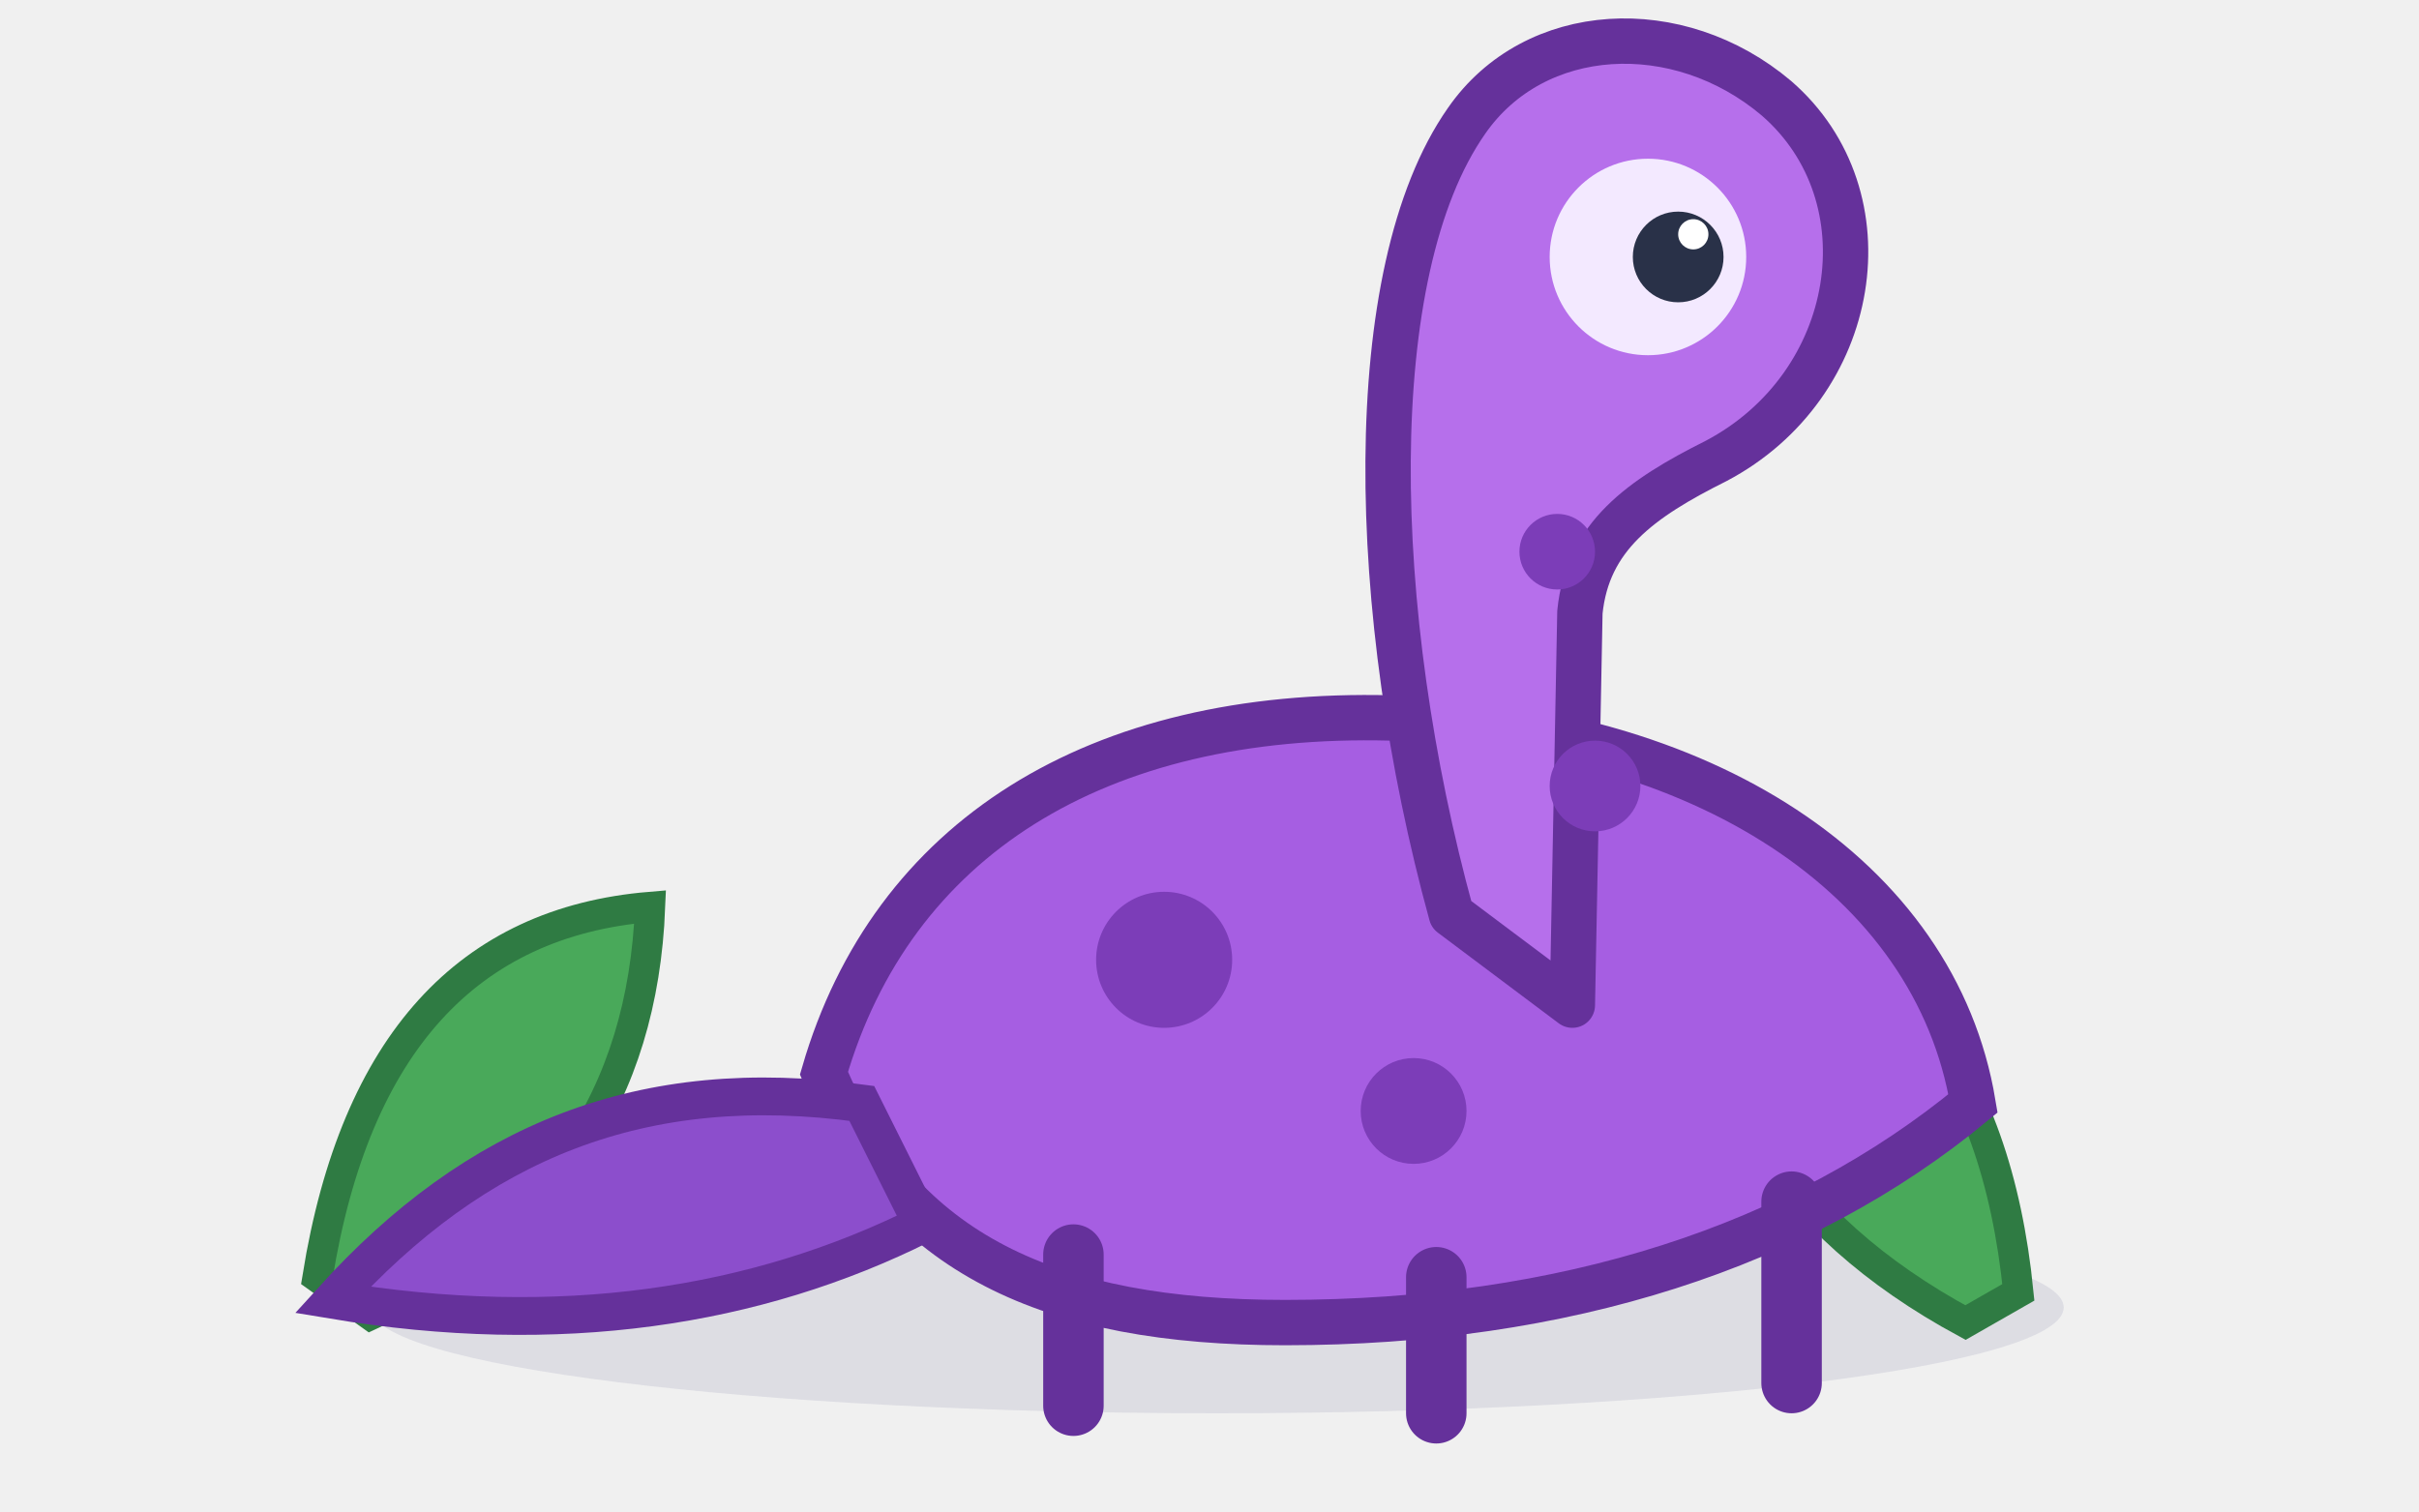
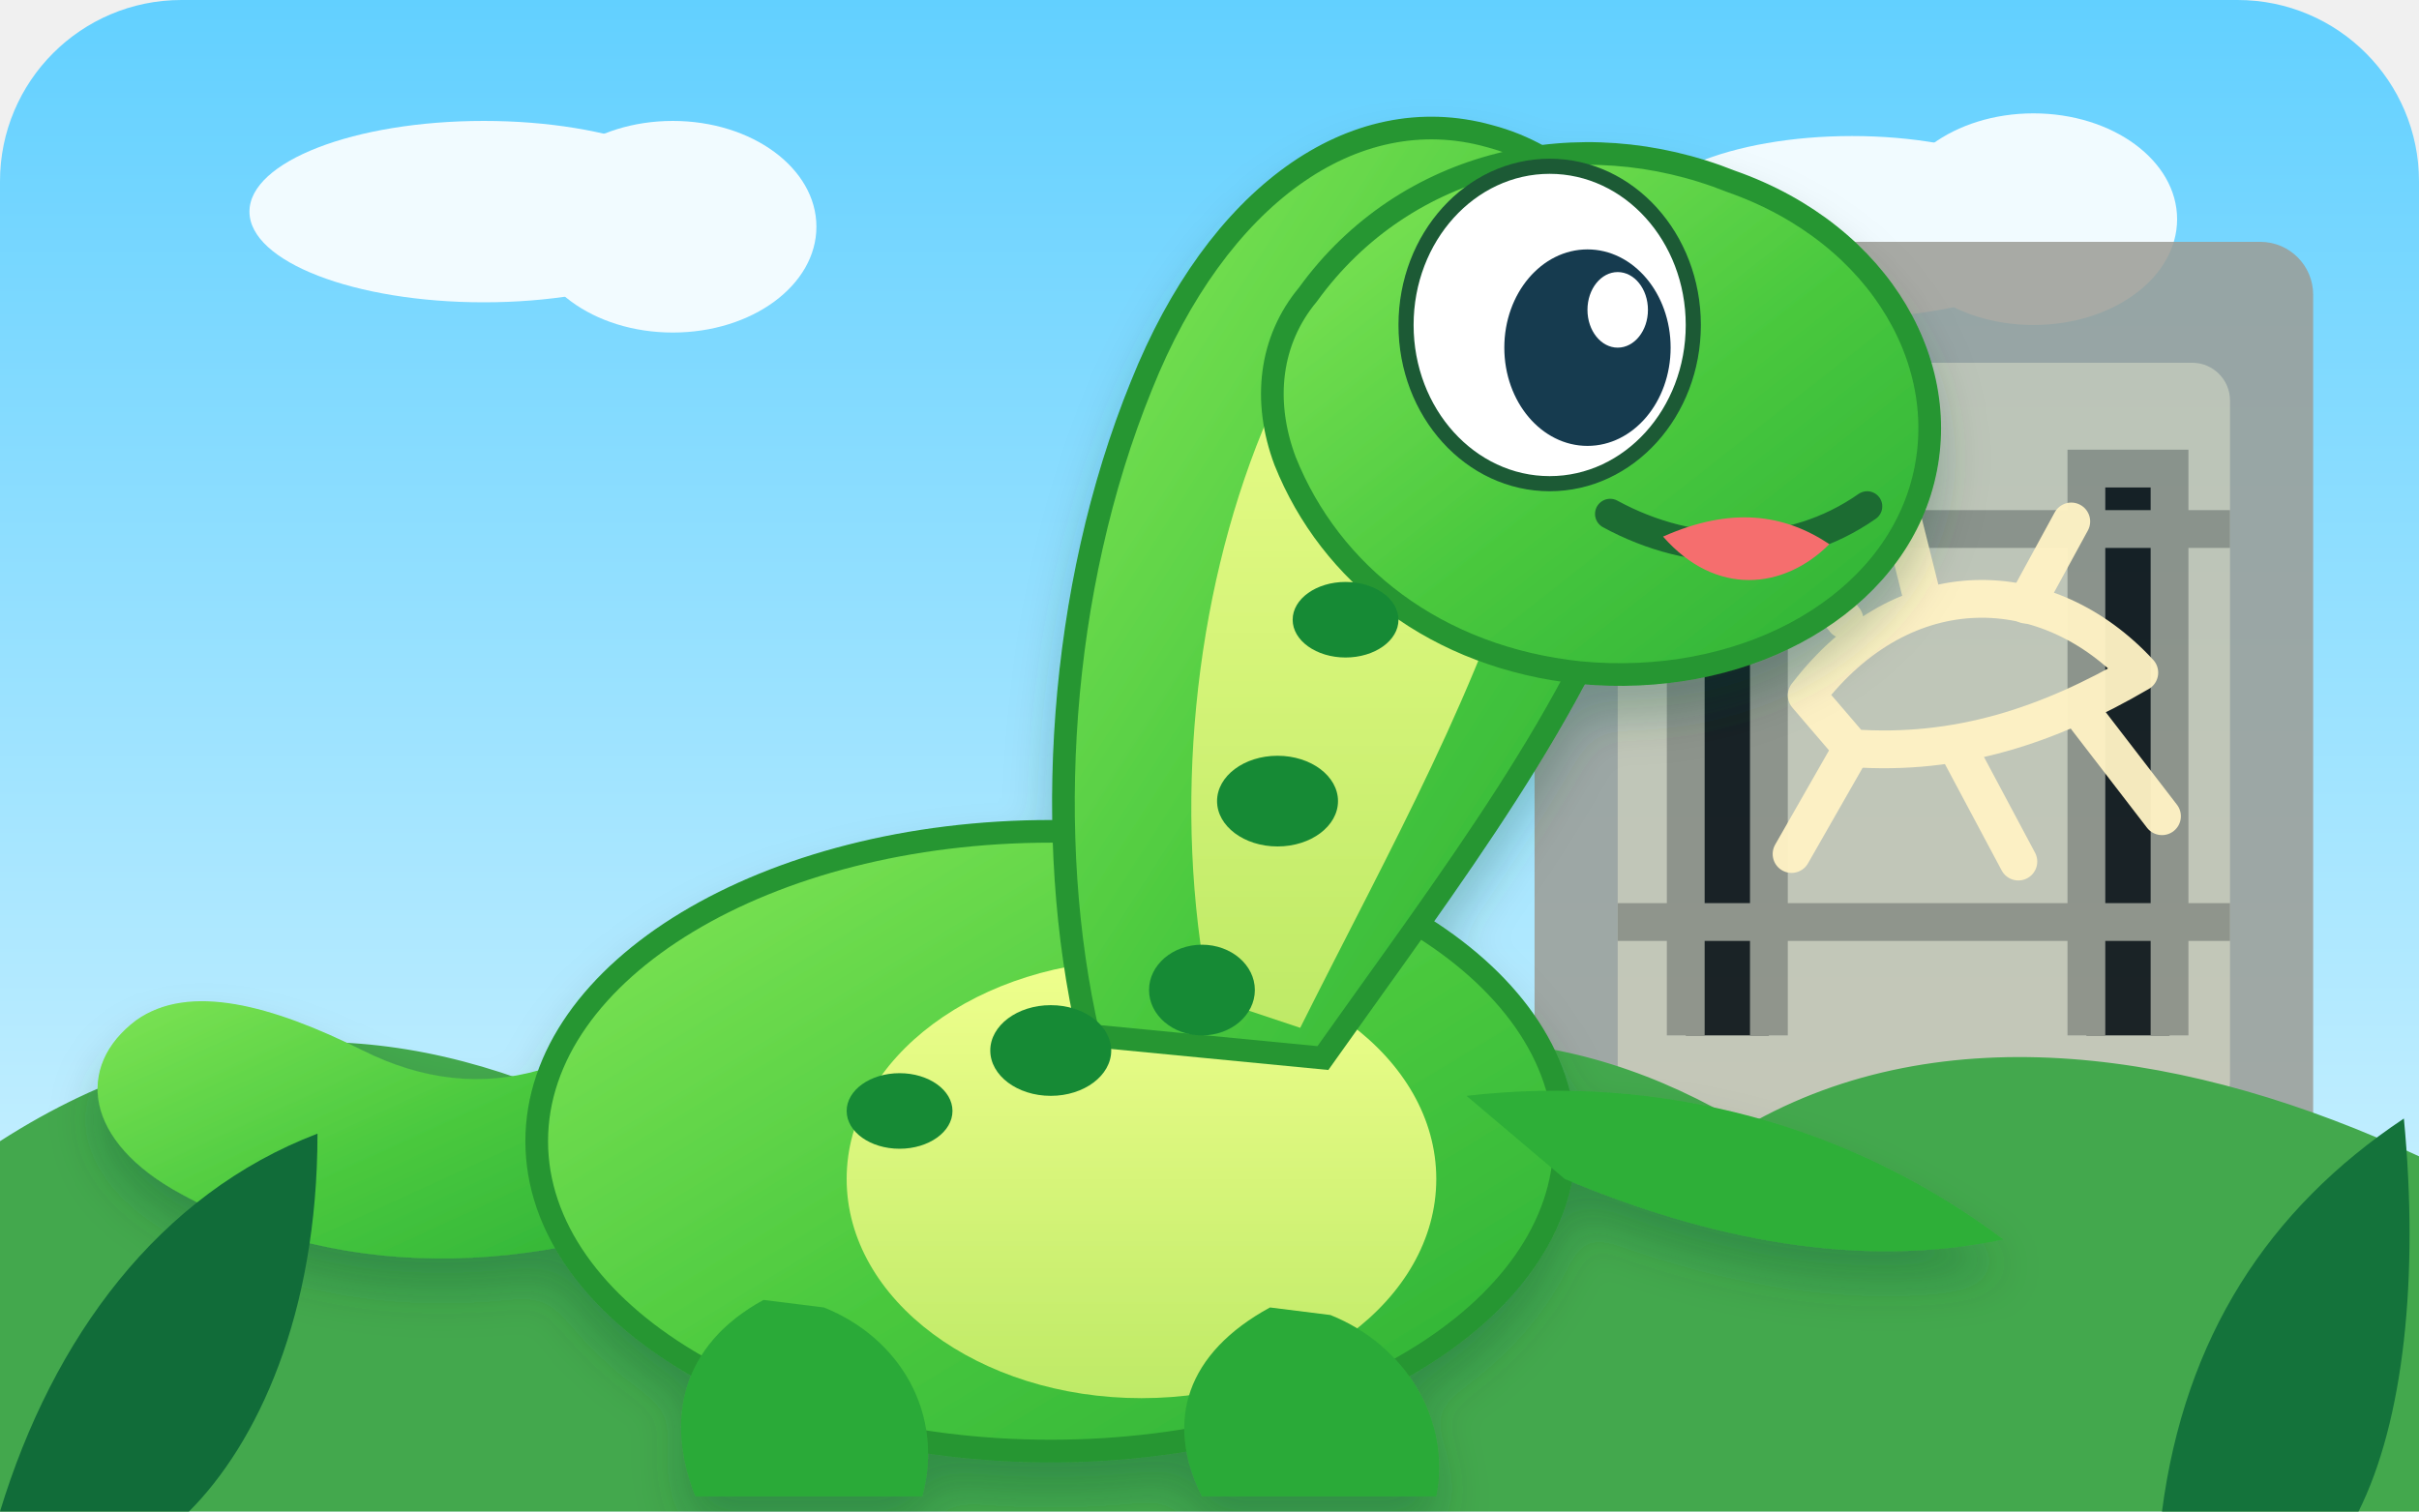
<svg xmlns="http://www.w3.org/2000/svg" viewBox="0 0 320 200" role="img" aria-label="Colección">
-   <ellipse cx="161" cy="173" rx="112" ry="14" fill="#4A4A82" opacity=".12" />
-   <g fill="#49A95A" stroke="#2F7B43" stroke-width="4">
-     <path d="M42 169c5-31 20-47 44-49-1 25-13 43-37 54z" />
-     <path d="M267 171c-3-30-17-48-42-53-1 25 11 44 35 57z" />
+   <defs>
+     <linearGradient id="sky" x1="0" y1="0" x2="0" y2="1">
+       <stop stop-color="#62D0FF" />
+       <stop offset="1" stop-color="#DDF7FF" />
+     </linearGradient>
+     <linearGradient id="green" x1="0" y1="0" x2="1" y2="1">
+       <stop stop-color="#85E858" />
+       <stop offset=".55" stop-color="#49C83E" />
+       <stop offset="1" stop-color="#2BAF36" />
+     </linearGradient>
+     <linearGradient id="belly" x1="0" y1="0" x2="0" y2="1">
+       <stop stop-color="#EFFF8D" />
+       <stop offset="1" stop-color="#BEEA66" />
+     </linearGradient>
+     <filter id="s" x="-20%" y="-20%" width="140%" height="150%">
+       <feDropShadow dx="0" dy="4" stdDeviation="3" flood-color="#124A2D" flood-opacity=".26" />
+     </filter>
+   </defs>
+   <rect width="320" height="200" rx="24" fill="url(#sky)" />
+   <g fill="#fff" opacity=".9">
+     <ellipse cx="64" cy="28" rx="31" ry="12" />
+     <ellipse cx="89" cy="30" rx="19" ry="14" />
+     <ellipse cx="245" cy="30" rx="29" ry="12" />
+     <ellipse cx="269" cy="29" rx="19" ry="14" />
  </g>
-   <path d="M109 142c9-31 36-48 75-47 41 1 72 21 77 51-23 19-54 29-91 29-31 0-51-9-61-33z" fill="#A65EE2" stroke="#65319B" stroke-width="6" />
-   <path d="M192 121c-11-40-12-85 2-105 9-13 28-14 41-3 15 13 11 38-8 48-10 5-17 10-18 20l-1 52z" fill="#B66FEB" stroke="#65319B" stroke-width="6" stroke-linejoin="round" />
-   <circle cx="218" cy="34" r="13" fill="#F3E9FF" />
-   <circle cx="222" cy="34" r="6" fill="#293148" />
-   <circle cx="224" cy="31" r="2" fill="#FFFFFF" />
-   <path d="M114 146c-29-4-51 5-70 26 30 5 56 1 78-10z" fill="#8C4ECC" stroke="#65319B" stroke-width="5" />
-   <path d="M142 166v20M190 169v18M237 159v24" stroke="#65319B" stroke-width="8" stroke-linecap="round" />
-   <g fill="#7C3DB8">
-     <circle cx="154" cy="127" r="9" />
-     <circle cx="187" cy="147" r="7" />
-     <circle cx="211" cy="104" r="6" />
-     <circle cx="206" cy="73" r="5" />
+   <g opacity=".85">
+     <rect x="203" y="32" width="103" height="129" rx="7" fill="#9B9C95" />
+     <rect x="214" y="48" width="81" height="100" rx="5" fill="#C5C1AC" />
+     <path d="M223 137V62H234V137M276 137V62H287V137M214 70H295M214 122H295" stroke="#8A8678" stroke-width="5" />
  </g>
+   <g fill="none" stroke="#FFF2C4" stroke-width="5" stroke-linecap="round" stroke-linejoin="round" opacity=".95">
+     <path d="M239 92C252 75 271 76 283 89C271 96 259 100 245 99Z" />
+     <path d="M245 99L237 113M259 99L267 114M276 95L286 108" />
+     <path d="M244 82L236 72M254 78L251 66M268 80L274 69" />
+   </g>
+   <path d="M0 151C28 133 55 135 81 148C106 132 132 134 157 149C182 133 208 135 231 149C257 134 290 139 320 153V200H0Z" fill="#43A84D" />
+   <g filter="url(#s)">
+     <path d="M99 157C73 169 46 170 24 158C11 151 10 141 18 135C25 130 36 133 48 139C64 147 79 142 93 127Z" fill="url(#green)" />
+     <ellipse cx="139" cy="151" rx="68" ry="41" fill="url(#green)" stroke="#279632" stroke-width="3" />
+     <ellipse cx="151" cy="156" rx="39" ry="29" fill="url(#belly)" />
+     <path d="M144 137C138 111 140 78 151 51C161 26 179 13 197 18C216 23 225 46 217 70C209 94 192 116 175 140Z" fill="url(#green)" stroke="#279632" stroke-width="3" />
+     <path d="M160 132C155 107 158 79 167 57C175 37 184 29 194 32C205 35 208 49 203 66C196 91 184 112 172 136Z" fill="url(#belly)" />
+     <path d="M173 39C186 21 209 16 229 24C249 31 259 49 254 65C249 81 230 91 209 89C190 87 176 76 170 61C167 53 168 45 173 39Z" fill="url(#green)" stroke="#279632" stroke-width="3" />
+     <ellipse cx="205" cy="43" rx="19" ry="21" fill="#fff" stroke="#1B5A36" stroke-width="2" />
+     <ellipse cx="210" cy="46" rx="11" ry="13" fill="#173B50" />
+     <ellipse cx="214" cy="41" rx="4" ry="5" fill="#fff" />
+     <path d="M213 68C224 74 237 74 247 67" fill="none" stroke="#1D6C33" stroke-width="4" stroke-linecap="round" />
+     <path d="M220 71C229 67 236 68 242 72C236 78 227 79 220 71Z" fill="#F56E6E" />
+     <g fill="#188A36">
+       <ellipse cx="178" cy="82" rx="7" ry="5" />
+       <ellipse cx="169" cy="106" rx="8" ry="6" />
+       <ellipse cx="159" cy="131" rx="7" ry="6" />
+       <ellipse cx="139" cy="139" rx="8" ry="6" />
+       <ellipse cx="119" cy="147" rx="7" ry="5" />
+     </g>
+     <path d="M101 172C90 178 88 188 92 198H122C125 187 119 177 109 173Z" fill="#2CAA38" />
+     <path d="M168 173C157 179 154 188 159 198H190C192 188 186 178 176 174Z" fill="#2CAA38" />
+     <path d="M194 145C220 142 245 149 265 164C246 168 226 164 207 156Z" fill="#2DAF38" />
+   </g>
+   <path d="M0 200C7 177 21 158 42 150C42 174 34 191 25 200Z" fill="#116C39" />
+   <path d="M286 200C289 177 300 160 318 148C320 169 318 188 312 200Z" fill="#14733B" />
</svg>
